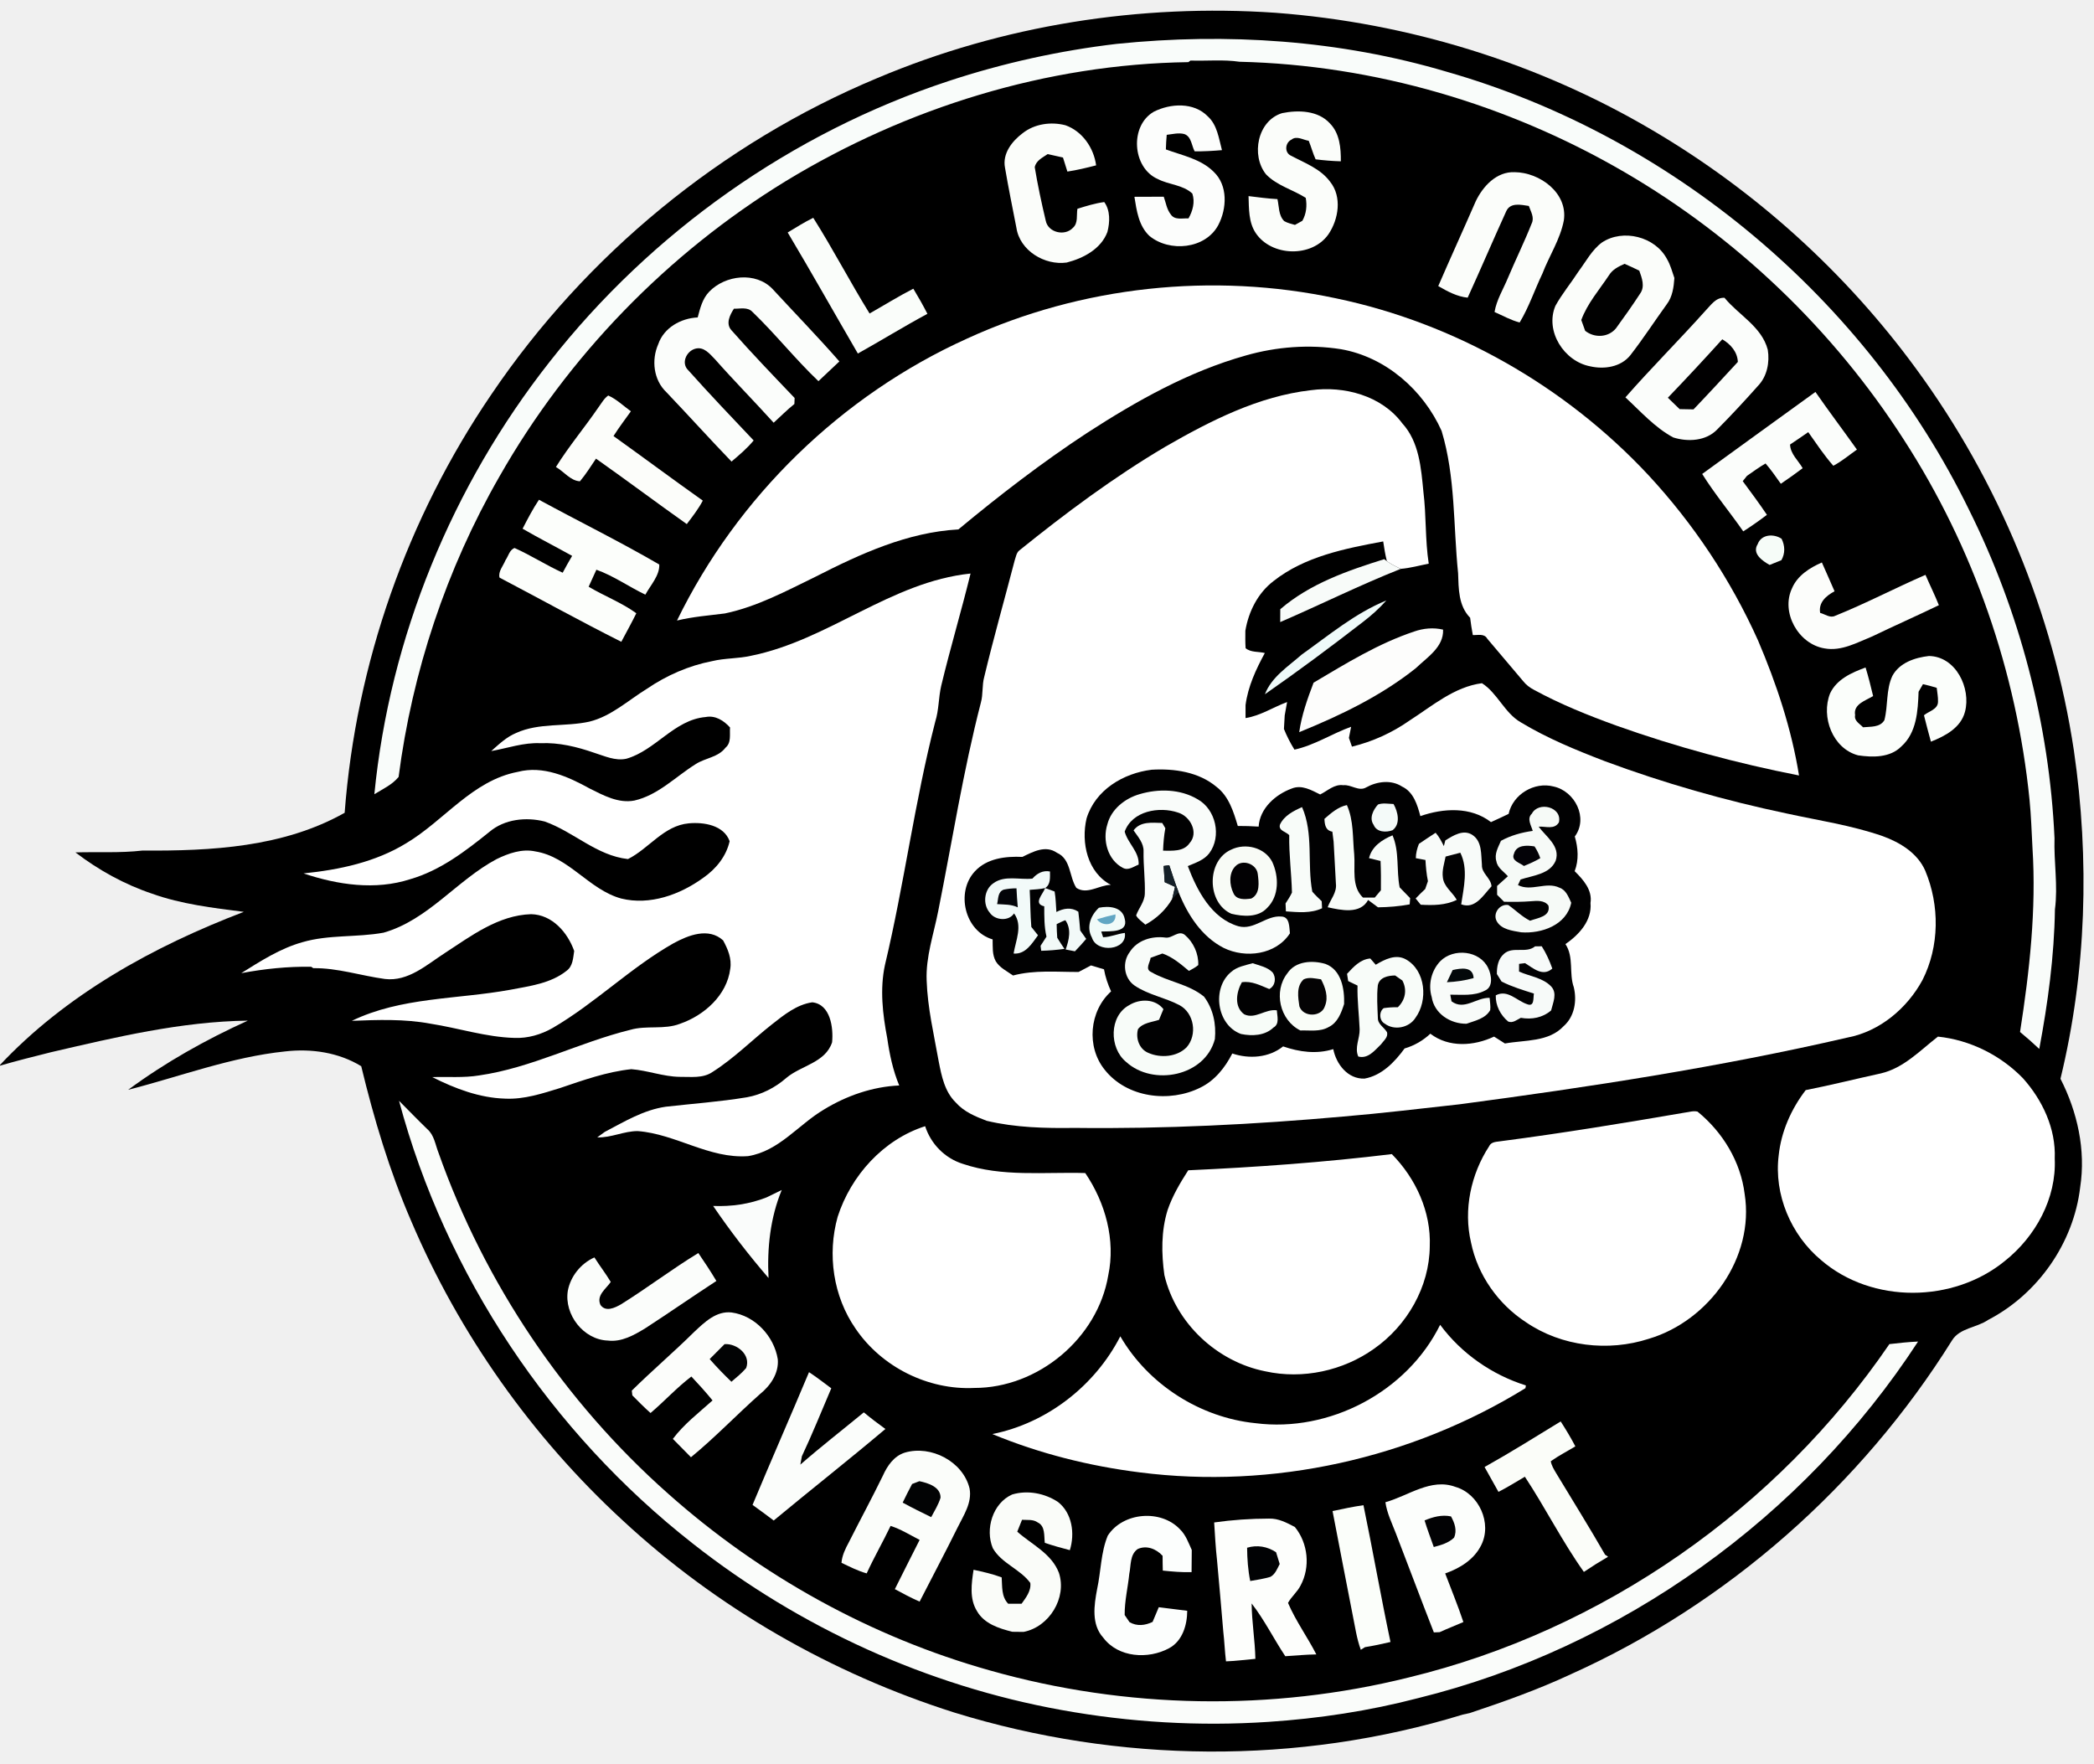
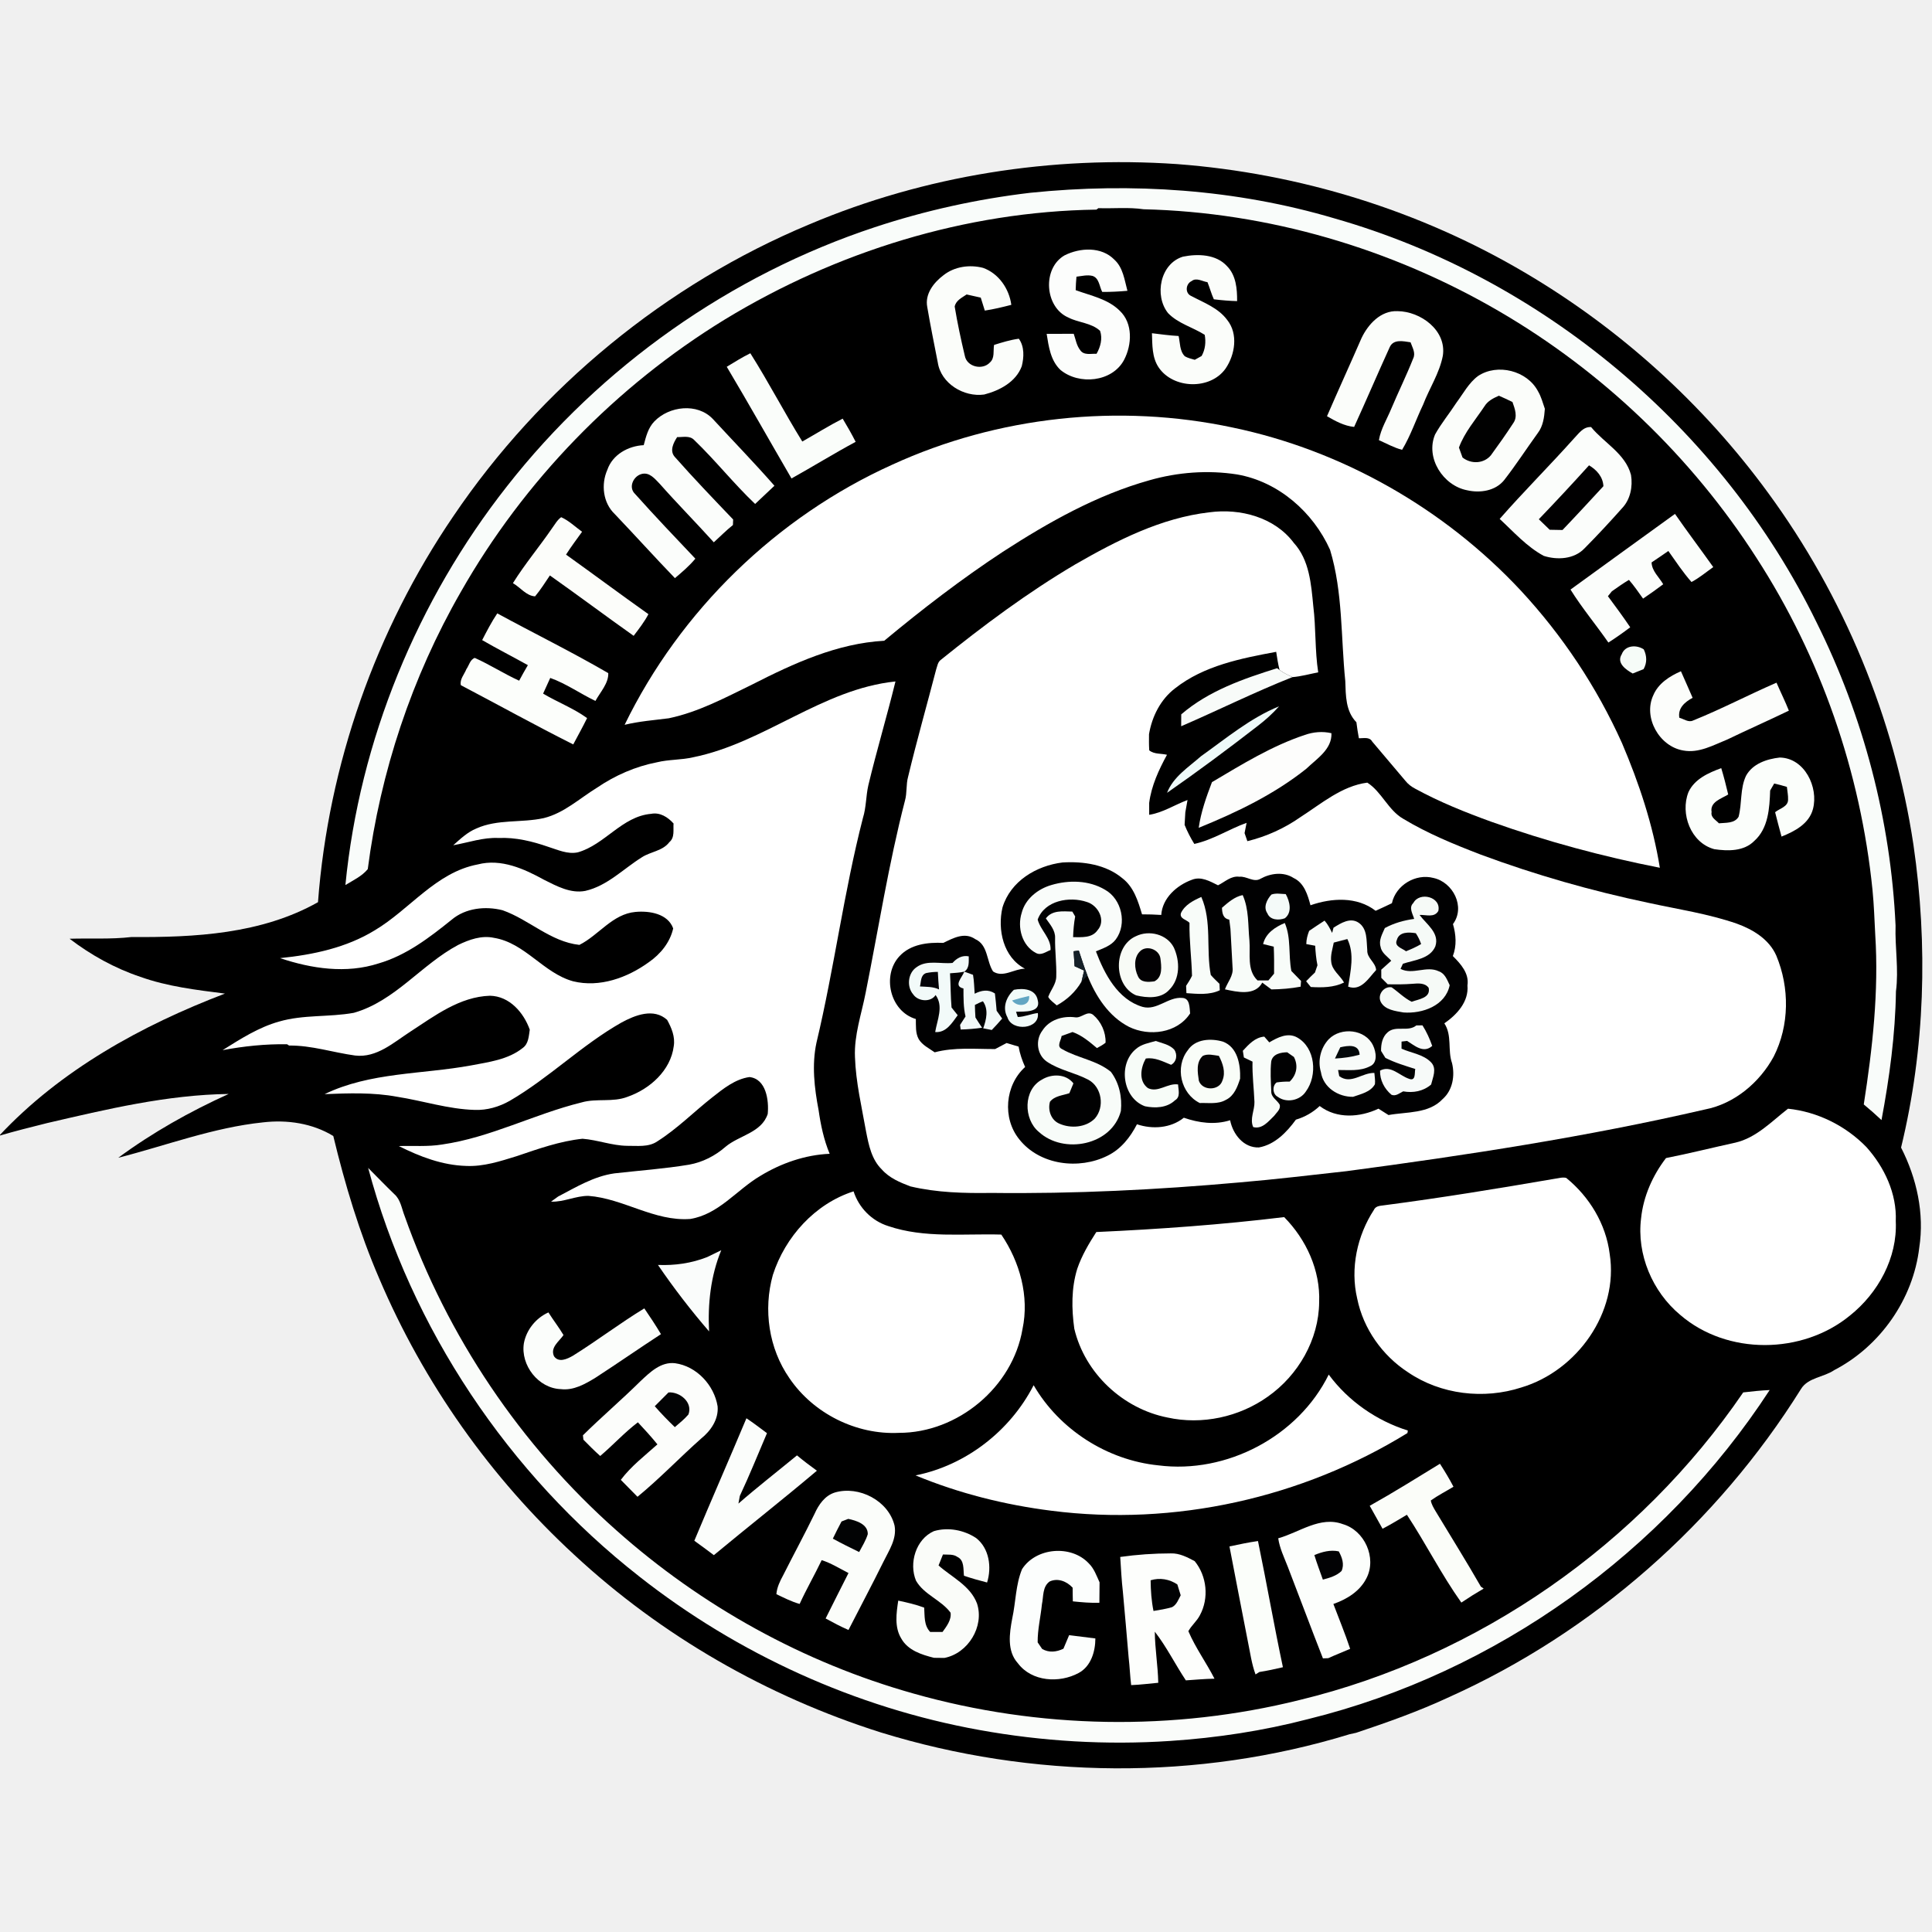
- <svg xmlns="http://www.w3.org/2000/svg" width="647" height="545" viewBox="0.28 -3.304 647 545">
+ <svg xmlns="http://www.w3.org/2000/svg" width="100px" height="100px" viewBox="0.28 -3.304 647 545">
  <path d="M271.33 20.826C310 4.466 352.559-2.224 394.41.646c40.97 3.08 81.25 15.48 116.641 36.41 31.72 18.69 59.579 43.91 81.31 73.64 25.37 34.62 42.301 75.41 48.7 117.87 4.91 33.66 3.91 68.34-4.141 101.438 5.24 10.25 7.86 22.052 6.091 33.512-2.021 17.25-13.08 33.028-28.479 41.02-3.511 2.41-8.711 2.45-11.101 6.28-28.051 44.938-69.511 81.479-117.86 103.21-10.09 4.71-20.6 8.44-31.149 11.96l-2.189.48c-50.819 15.6-106.29 15.05-157.04-.62-37.989-12.03-73.38-32.33-102.6-59.46-27.979-25.79-50.439-57.54-65.33-92.57-6.64-15.37-11.45-31.45-15.37-47.69-7-4.278-15.439-5.5-23.5-4.568-16.649 1.72-32.399 7.738-48.51 11.858 11.48-8.46 24-15.5 36.98-21.37-20.62.271-40.84 5.12-60.84 9.762-5.36 1.33-10.721 2.699-16.021 4.229 20.59-22.029 47.68-36.938 75.61-47.6-9.551-1.22-19.23-2.352-28.351-5.62-8.55-2.86-16.52-7.29-23.68-12.75 6.9-.21 13.83.229 20.71-.57 21.24.15 43.54-1 62.48-11.67 3.479-46.05 19.319-91.1 45.319-129.25 29.2-43.171 71.12-77.671 119.24-97.751z" />
  <path fill="#F9FCFA" d="M345.299 10.256c34.07-3.5 68.9-1.19 101.82 8.56 69.63 19.84 129.75 70.28 161.51 135.32 15.7 31.52 24.841 66.329 26.45 101.51-.229 7.358 1.101 14.7.13 22.04-.22 14.488-2.17 28.88-4.84 43.108a118.064 118.064 0 0 0-5.939-5.238c2.93-18.78 5.061-37.852 3.84-56.87-.261-4.972-.42-9.94-.91-14.892-3.979-39.479-17.31-78.01-38.89-111.33-21.711-33.829-51.561-62.399-86.301-82.609-36-20.96-77.239-33.09-118.92-34.08-5.01-.74-10.09-.2-15.13-.37l-.67.49c-43.75.62-87.051 14.05-124.351 36.74-36.56 22.38-67.37 54.1-88.55 91.38-16.34 28.47-26.899 60.199-31.109 92.739-1.971 2.4-4.891 3.74-7.49 5.33 4.75-48.488 24.04-95.319 54.14-133.58 31.42-40.09 74.79-70.75 123.17-86.729 16.901-5.589 34.37-9.429 52.04-11.519z" />
  <path fill="#FCFDFC" d="M356.78 31.216c5.17-2.61 12.369-3 16.67 1.43 2.939 2.65 3.409 6.82 4.39 10.44-2.81.24-5.63.4-8.439.37-.96-1.78-1-4.61-3.22-5.35-1.79-.46-3.63.05-5.41.25-.141 1.5-.22 3-.26 4.51 5.079 1.87 10.779 2.93 14.76 6.9 4.45 4.2 4.101 11.38 1.439 16.46-3.97 7.46-15.101 8.489-21.3 3.35-3.311-3.13-3.939-7.81-4.62-12.07 3.021 0 6.04 0 9.061-.03.66 1.83.92 3.89 2.17 5.47 1.229 1.85 3.609 1.13 5.479 1.23 1.319-2.32 2.061-5.061 1.189-7.67-2.909-2.74-7.239-2.7-10.67-4.49-7.92-3.46-8.76-16.47-1.239-20.8z" />
  <path fill="#FBFDFA" d="M396.439 31.646c4.95-1 11.13-.85 14.78 3.21 3.01 3.06 3.39 7.62 3.35 11.68-2.609-.07-5.21-.29-7.789-.61-.851-1.86-1.36-3.84-2.131-5.73-1.71-.25-3.75-1.65-5.311-.37-2.021.93-2.279 4.08-.119 5 4.239 2.25 9.061 3.99 12.021 8 3.76 4.66 2.649 11.64-.53 16.3-5.109 7.23-17.55 6.851-22.42-.399-2.26-3.351-2.101-7.59-2.239-11.44 2.97.36 5.939.77 8.93.93.53 2.29.301 5.01 2.08 6.79 1.021.601 2.2.851 3.33 1.181.58-.32 1.72-.95 2.29-1.271 1.229-2.18 1.489-4.66 1.04-7.1-4.011-2.54-8.931-3.78-12.271-7.26-4.7-5.861-2.65-16.591 4.989-18.911zm-80.189 6.21c3.681-2.91 8.75-3.62 13.229-2.46 5.24 1.86 8.75 6.98 9.479 12.39-2.939.75-5.891 1.48-8.88 1.92-.46-1.45-.91-2.9-1.359-4.34-1.58-.36-3.15-.71-4.729-1.06-1.57 1.09-3.58 1.97-4 4.05.92 5.55 2.1 11.06 3.399 16.52.71 3.7 5.92 4.891 8.399 2.21 1.681-1.46 1.05-3.939 1.391-5.88 2.71-.85 5.46-1.7 8.29-2.08 1.909 2.62 1.75 6.22.979 9.23-1.96 5.27-7.431 8.14-12.58 9.46-6.801.95-14.479-3.67-15.54-10.74-1.2-6.18-2.471-12.35-3.521-18.55-.857-4.36 2.162-8.21 5.443-10.67zm139.99 21.05c2.22-4.65 6.449-9.25 12.029-9.01 7.74.05 16.5 6.42 15.2 14.92-1.12 5.85-4.511 10.91-6.62 16.42-2.399 5-4.149 10.34-7.03 15.1-2.729-.71-5.199-2.109-7.76-3.239.641-3.82 2.75-7.12 4.189-10.65 2.359-5.59 5.05-11.04 7.28-16.68.92-1.88-.271-3.69-.87-5.44-2.38-.35-5.681-1.16-6.96 1.58-4.051 8.89-7.881 17.88-11.939 26.76-3.311-.33-6.271-1.95-9.091-3.58 3.791-8.752 7.761-17.431 11.572-26.181z" />
  <path fill="#FAFDFA" d="M243.66 68.526c2.6-1.561 5.17-3.2 7.899-4.53 6.11 9.66 11.38 19.84 17.4 29.561 4.52-2.551 8.91-5.311 13.52-7.66 1.54 2.54 3 5.12 4.351 7.76-7.261 3.91-14.28 8.25-21.49 12.271-7.25-12.463-14.31-25.022-21.68-37.402z" />
  <path fill="#FBFDFA" d="M495.25 71.616c6.49-4.32 16.431-1.81 20.069 5.08 1.091 1.82 1.61 3.9 2.311 5.9-.2 2.81-.58 5.77-2.34 8.09-3.79 5.24-7.311 10.68-11.28 15.779-2.909 3.641-8.05 4.41-12.38 3.421-8.08-1.53-14.05-10.851-10.771-18.681 2.08-3.76 4.859-7.09 7.189-10.7 2.282-3.049 4.091-6.579 7.202-8.889z" />
  <path fill="#010101" d="M497.439 81.715c1.08-1.77 2.96-2.689 4.801-3.5 1.521.671 3.04 1.36 4.54 2.101.81 2.26 1.84 4.939.239 7.13-2.37 3.64-4.88 7.19-7.439 10.69-2.37 2.89-6.681 3.04-9.521.77-.399-1.12-.8-2.22-1.2-3.33 1.891-5.16 5.58-9.34 8.58-13.861z" />
  <path fill="#FBFDFB" d="M219.399 86.835c4.96-5.17 14.41-6.29 19.591-.84 6.869 7.45 13.949 14.73 20.64 22.37-2.18 2.01-4.29 4.1-6.47 6.1-7.15-6.8-13.29-14.579-20.4-21.409-1.49-1.591-3.8-.92-5.71-.98-1.23 1.89-2.59 4.561-.83 6.59 6.33 7.17 12.97 14.08 19.58 21-.03.61-.05 1.23-.07 1.851-2.25 1.8-4.279 3.85-6.41 5.79-5.96-6.601-12.22-12.931-18.109-19.591-1.65-1.68-3.45-4.029-6.13-3.27-2.75.77-4.44 4.5-2.12 6.67 6.57 7.36 13.39 14.5 20.18 21.67-2.01 2.44-4.43 4.48-6.84 6.521-6.81-7.07-13.39-14.37-20.16-21.471-3.939-3.76-4.63-9.92-2.479-14.79 1.739-5.1 6.989-8.029 12.189-8.27.748-2.811 1.458-5.78 3.548-7.941z" />
  <path fill="#FFF" d="M299.049 101.326c35.381-16.24 76-20.57 114.051-12.45 36.75 7.681 70.84 27.141 96.439 54.551 13.99 15.069 25.511 32.399 33.939 51.159 5.7 13.38 10.34 27.312 12.66 41.71-19.13-3.75-38.021-8.84-56.391-15.39-8.72-3.15-17.359-6.63-25.51-11.07-1.29-.67-2.44-1.55-3.33-2.68-3.69-4.38-7.38-8.74-11.08-13.1-.931-1.71-2.931-1.062-4.479-1.142a87.814 87.814 0 0 1-.83-5.35c-3.63-3.7-3.551-8.96-3.721-13.79-1.5-14.65-.779-29.71-5.1-43.96-5.67-12.62-17.29-22.83-31.12-25.23-9.771-1.529-19.88-.77-29.38 1.95-17.66 4.95-33.801 14.061-49.11 23.97-13.829 9.091-26.97 19.2-39.689 29.771-15.729.87-30.27 7.54-44.09 14.59-9.06 4.41-18.1 9.29-28.05 11.37-4.95.63-9.93 1.01-14.8 2.189 18.611-38.228 50.842-69.589 89.591-87.098z" />
  <path fill="#FBFDFB" d="M527.229 92.696c1.689-1.7 3.16-4.15 5.891-3.98 4.41 5.37 11.489 8.9 13.359 16.03.641 3.891-.21 8.24-3 11.15-4.08 4.59-8.261 9.1-12.59 13.46-3.46 3.64-9.12 3.939-13.641 2.49-5.689-3.07-10.05-8.021-14.75-12.37 8.011-9.141 16.631-17.721 24.731-26.78z" />
  <path fill="#010001" d="M532.429 101.526c2.561 1.54 4.659 3.84 4.811 6.99-4.54 4.91-9.07 9.84-13.7 14.67-1.431-.03-2.87-.05-4.29-.08-1.21-1.18-2.431-2.36-3.641-3.521a815.375 815.375 0 0 0 16.82-18.059z" />
  <path fill="#FFF" d="M360.399 134.686c13.931-8.01 28.75-15.58 44.931-17.431 10.26-1.38 21.819 1.65 28.229 10.25 5.229 5.721 5.811 13.811 6.521 21.15.92 7.37.51 14.84 1.649 22.2-2.87.55-5.71 1.37-8.63 1.6-1.5-.71-2.99-1.399-4.311-2.39-.51-2-.82-4.04-1.13-6.08-11.79 2.19-24.221 4.63-33.87 12.229-4.851 3.7-7.721 9.421-8.721 15.36-.01 1.79-.05 3.59.08 5.4 1.631 1.358 3.971 1 5.939 1.488-2.75 5.052-5.21 10.342-5.96 16.102v4c4.61-.72 8.53-3.36 12.841-4.95-.189 1.03-.561 3.09-.74 4.12-.09 1.4-.17 2.8-.239 4.2a41.88 41.88 0 0 0 3.25 6.38c6.21-1.352 11.579-4.94 17.51-7.062l-.681 3.44c.24.68.711 2.03.939 2.7a52.775 52.775 0 0 0 17.811-8.08c7.011-4.5 13.82-10.41 22.351-11.521 4.761 3 6.979 9.2 12.011 12.092 8.18 4.938 17.061 8.578 25.96 12 18.279 6.79 37.09 12.148 56.17 16.158 9.92 2.17 20.029 3.65 29.649 6.99 5.38 1.95 10.801 5.24 13.181 10.69 4.479 10.71 4.42 23.38-.859 33.79-4.729 8.72-13.171 15.84-23.051 17.738-39.561 9.15-79.761 15.302-119.979 20.65-11.95 1.32-23.87 2.76-35.851 3.771-27.619 2.471-55.351 3.859-83.101 3.521-9.09.13-18.26-.08-27.14-2.189-3.479-1.319-7.051-2.801-9.561-5.659-3.439-3.341-4.399-8.2-5.28-12.71-1.47-8.28-3.439-16.521-3.72-24.961-.31-7.341 2.181-14.351 3.57-21.471 4.31-21.479 7.689-43.17 13.18-64.41.729-2.6.319-5.35 1.04-7.948 2.891-12.08 6.3-24.021 9.42-36.041.37-1.03.51-2.271 1.38-3 14.393-11.616 29.272-22.706 45.212-32.116z" />
  <path fill="#FBFDFB" d="M526.219 143.136c11.67-8.44 23.3-16.931 34.989-25.341 4.17 6.011 8.58 11.851 12.82 17.811-2.41 1.7-4.681 3.62-7.29 5-2.86-3.24-5.25-6.87-7.75-10.391-1.86 1.301-3.74 2.57-5.62 3.83.109 2.92 2.521 4.91 3.899 7.311-2.21 1.649-4.45 3.28-6.75 4.81-1.529-2.13-3-4.3-4.72-6.27-1.99 1.16-3.851 2.51-5.73 3.819l-1.319 1.641c2.54 3.43 5.08 6.859 7.471 10.41-2.37 1.8-4.801 3.51-7.311 5.109-4.149-5.969-8.839-11.569-12.689-17.739z" />
  <path fill="#FCFDFA" d="M185.189 122.556c.94-1.271 1.71-2.73 3.021-3.66 2.609 1.16 4.689 3.22 7 4.88-1.82 2.53-3.69 5.01-5.37 7.65 9.229 6.609 18.34 13.38 27.59 19.949-1.37 2.601-3.18 4.92-4.95 7.25-9.41-6.66-18.63-13.58-28.05-20.22-1.6 2.37-3.12 4.81-4.96 7-2.93-.15-4.97-3.03-7.42-4.42 3.99-6.409 8.879-12.199 13.139-18.429z" />
  <path fill="#FCFEFB" d="M161.75 160.056c1.57-3.051 3.15-6.101 5.06-8.95 12.351 6.72 25.021 12.939 37.17 20.01.15 3.38-2.71 6.4-4.3 9.311-5.11-2.44-9.79-5.801-15.13-7.7-.79 1.739-1.6 3.489-2.39 5.25 4.819 2.88 10.159 4.88 14.729 8.2-1.47 2.979-3.08 5.891-4.64 8.819-12.67-6.37-25.09-13.25-37.63-19.84-.47-1.9 1.17-3.65 1.84-5.36.89-1.25 1.25-3.229 2.82-3.779 5.08 2.27 9.779 5.33 14.859 7.63.94-1.75 1.9-3.49 2.92-5.2-5.079-2.841-10.278-5.471-15.308-8.391z" />
  <path fill="#F6FCF8" d="M543.37 164.816c1.13-3.08 4.949-3.271 7.38-1.66 1.061 2.18 1.149 4.49-.061 6.63-1.22.48-2.43.96-3.641 1.46-2.229-1.25-5.518-3.5-3.678-6.43z" />
  <path fill="#F8FBF9" d="M395.859 184.926c9.181-7.9 20.74-11.9 32.109-15.461l.82.601c1.319.99 2.811 1.68 4.311 2.39-12.631 4.99-24.801 11.07-37.261 16.45-.019-1.34-.008-2.651.021-3.98z" />
  <path fill="#FCFDFB" d="M553.969 178.476c1.67-3.94 5.46-6.34 9.229-7.99 1.29 2.97 2.649 5.91 3.92 8.9-2.59 1.39-5.011 3.439-4.45 6.68 1.5.38 3.07 1.7 4.66.89 9.47-3.81 18.521-8.58 27.88-12.64 1.351 3.14 2.88 6.189 4.141 9.37-6.811 3.29-13.74 6.34-20.551 9.63-4.699 1.89-9.58 4.7-14.819 3.71-8.04-1.34-13.529-11.09-10.01-18.55z" />
  <path fill="#FFF" d="M232.359 199.306c23.921-4.82 43.23-22.87 67.801-25.4-2.841 11.61-6.28 23.07-9.07 34.7-.84 3.64-.7 7.45-1.83 11.03-6.39 24.81-9.6 50.3-15.55 75.21-1.61 7.479-.71 15.21.71 22.648.71 4.971 1.76 9.93 3.7 14.59-8.19.352-16.23 3.142-23.2 7.392-7.95 4.68-13.92 12.898-23.51 14.438-12.011.87-22.33-6.85-34.08-7.739-4.261-.021-8.23 2.109-12.521 1.939.78-.58 1.561-1.14 2.351-1.7 6.01-3.148 11.989-6.79 18.84-7.77 8.359-.95 16.77-1.54 25.069-2.92 4.54-.82 8.721-2.96 12.181-5.99 4.56-3.84 12.05-4.67 14.13-10.99.439-4.5-.5-11.76-6.13-12.358-4.8.688-8.75 3.898-12.45 6.81-6.16 4.85-11.72 10.5-18.37 14.71-2.99 2.062-6.77 1.46-10.189 1.51-5.061-.08-9.87-1.989-14.891-2.37-7.59.802-14.84 3.392-22.03 5.83-5.51 1.7-11.14 3.562-16.979 3.271-7.93-.23-15.49-3.12-22.5-6.65 4.82-.16 9.69.271 14.48-.52 16.21-2.33 30.88-10.19 46.67-14.08 5.04-1.48 10.47.04 15.43-1.891 7.45-2.58 14.47-8.811 15.49-16.971.51-3.16-.74-6.1-2.21-8.79-4.48-4.069-10.71-1.608-15.311.892-13.28 7.52-24.189 18.52-37.37 26.188-3.569 2.03-7.649 3.23-11.779 3.062-8.83-.24-17.29-3.052-25.971-4.4-8.01-1.49-16.18-1.2-24.279-.88 15.25-7.38 32.64-6.61 48.97-9.601 5.98-1.149 12.5-1.939 17.39-5.869 1.94-1.4 2.01-3.98 2.34-6.12-2.05-5.75-6.8-11.23-13.319-11.36-10.11.312-18.51 6.71-26.64 12-5.62 3.63-11.301 8.87-18.511 8.021-7.39-1-14.609-3.439-22.14-3.341l-.65-.43c-7.25-.13-14.489.641-21.609 1.97 6-3.75 12.06-7.658 18.939-9.58 8.13-2.369 16.74-1.42 25-2.92 13.771-3.898 22.65-16.188 34.96-22.738 3.681-1.79 7.86-3.28 11.99-2.37 10.39 1.68 16.56 11.818 26.51 14.55 8.88 2.18 18.17-1.19 25.35-6.4 3.9-2.71 7.091-6.6 8.15-11.31-1.79-4.98-8.01-5.95-12.62-5.521-7.729.69-12.27 7.771-18.79 11.04-9.72-1.068-16.819-8.47-25.739-11.608-5.74-1.45-12.4-.75-17.051 3.188-7.409 5.96-15.18 11.94-24.47 14.63-10.79 3.5-22.439 1.762-32.979-1.778 11.02-1.12 22.2-3.472 31.75-9.341 11.71-6.979 20.42-19.381 34.46-22.039 7.81-2.03 15.529 1.47 22.239 5.17 4.24 2.119 8.851 4.63 13.75 3.698 7.391-1.68 12.75-7.39 18.98-11.27 2.95-1.91 6.939-2.08 9.18-5.05 1.88-1.562 1.25-4.13 1.41-6.261-1.92-2.131-4.53-3.811-7.521-3.229-9.72.84-15.47 10.311-24.52 12.89-3.44.74-6.71-.84-9.92-1.84-5.33-1.85-10.91-3.22-16.6-2.96-5.21-.26-10.16 1.54-15.221 2.431 2.381-2.109 4.73-4.369 7.721-5.601 7.1-3.22 15.14-1.84 22.59-3.49 6.79-1.67 11.989-6.59 17.8-10.159 6.07-4.131 12.92-7.149 20.149-8.54 3.95-.964 8.07-.743 12.04-1.663z" />
  <path fill="#EEFAF9" d="M402.479 198.946c8.41-5.98 16.5-12.79 26.149-16.72-2.18 2.47-4.64 4.661-7.239 6.649-9.92 7.682-19.979 15.17-30.28 22.33 2.06-5.37 7.221-8.599 11.37-12.259z" />
  <path fill="#FDFDFC" d="M437.24 191.816c2.859-1 5.949-1.28 8.92-.58.229 5.41-4.96 8.57-8.41 11.9-10.779 8.6-23.33 14.618-36.04 19.778.75-5.29 2.551-10.33 4.439-15.29 10-5.918 20-12.119 31.091-15.808z" />
  <path fill="#FBFEFB" d="M584.99 205.516c2.189-4.062 6.979-5.65 11.29-6.13 8.34.118 13.06 9.96 11.14 17.229-1.3 4.97-6.13 7.49-10.529 9.24-.761-2.71-1.45-5.44-2.149-8.16 1.51-1.271 4.35-1.82 4.34-4.21.05-1.44-.25-2.85-.399-4.271-1.41-.43-2.83-.818-4.25-1.13l-1.351 2.341c-.21 5.899-.59 12.671-5.319 16.891-3.461 3.52-8.851 3.43-13.381 2.76-7.88-2.1-11.51-11.91-8.659-19.109 2.029-4.391 6.689-6.461 10.979-8.029.891 2.91 1.63 5.858 2.33 8.818-2.25 1.4-6.189 2.472-5.561 5.892-.37 1.8 1.42 2.64 2.449 3.76 2.271-.24 5.221.11 6.591-2.189 1.178-4.493.458-9.424 2.479-13.703z" />
  <path fill="#010102" d="M336 249.585c2.681-8.818 11.351-13.979 20.101-15.06 6.979-.42 14.561.67 20.08 5.31 3.79 2.91 5.239 7.67 6.55 12.062 2.141 0 4.29.05 6.439.2.36-5.65 5.2-9.92 10.221-11.762 3.109-1.27 6.069.5 8.789 1.83 2.312-1.12 4.36-3.25 7.15-2.858 2.391-.271 4.79 2.028 7.061.68 3.369-1.87 7.729-2.45 11.101-.26 3.529 1.648 4.729 5.66 5.649 9.13 7.08-2.47 15.569-2.99 21.819 1.85 1.83-.81 3.641-1.67 5.45-2.54 1.311-6.05 7.96-10.02 13.899-8.46 6.569 1.41 10.819 9.7 6.55 15.45 1.021 3.5 1.301 7.24-.04 10.71 2.641 2.62 5.511 5.79 4.891 9.83.49 5.47-3.561 9.82-7.739 12.7 2.68 4.08 1.029 8.97 2.579 13.34 1.011 4.2.23 9.05-3.149 12.021-4.641 4.961-12 4.229-18.13 5.351-1.12-.72-2.239-1.44-3.359-2.13-6.24 2.938-13.95 3.479-19.69-.892a19.577 19.577 0 0 1-7.96 4.562c-3.05 4.188-7.069 8.38-12.39 9.31-5.141.182-8.721-4.449-9.641-9.108-5.16 1.62-10.479.89-15.5-.841-4.391 3.521-10.489 3.939-15.699 2.189-2.23 4.35-5.37 8.34-9.852 10.53-9.56 4.779-22.699 3.18-29.56-5.49-5.729-7.07-4.79-18.13 1.96-24.22-1-2.19-1.771-4.471-2.189-6.83-1.351-.4-2.689-.811-4.021-1.2-1.28.67-2.561 1.34-3.83 2.021-6.771.021-13.62-.67-20.25 1.091-1.87-1.341-4.101-2.36-5.33-4.38-1.16-2.07-.92-4.5-.979-6.771-8.66-2.54-11.471-14.64-5.46-21.06 3.721-4.011 9.489-4.671 14.659-4.432 3.271-1.59 7.141-3.72 10.641-1.29 4.391 1.921 3.771 7.37 6.021 10.852 3.341 2.229 7.08-.91 10.681-.92-7.254-3.794-9.273-13.064-7.523-20.515z" />
  <path fill="#F9FCFA" d="M352.379 242.076c5.86-1.74 12.591-1.61 17.939 1.57 5.65 3.14 7.479 11.47 3.61 16.67-1.61 2.14-4.29 2.97-6.641 3.979 2.87 7.57 7.3 16.15 15.641 18.592 4.819 1.31 8.601-3.45 13.279-3 2.609.068 2.41 3.329 2.63 5.188-4.329 6.66-13.729 7.82-20.489 4.49-6.78-3.47-11.149-10.28-13.891-17.17-1.09-2.75-1.97-5.562-2.899-8.36-.431.062-1.311.17-1.74.23.101 1.66.211 3.33.33 5 1.061.479 2.12.96 3.189 1.448-.271 1.23-.56 2.472-.869 3.7-1.939 3.392-4.881 6.12-8.301 7.98-.979-.931-2.21-1.642-2.851-2.852.811-2.278 2.61-4.198 2.689-6.72.141-4.34-.47-8.67-.39-13.01.109-2.58-1.729-4.58-3.09-6.55 2.119-2.86 5.729-2.36 8.859-2.29.311.54.63 1.08.96 1.63-.431 2.29-.62 4.608-.7 6.938 2.851-.01 6.33.36 8.189-2.33 2.92-3.26.21-8.318-3.56-9.448-5.801-1.972-14.171-.53-16.49 5.89.97 3.63 4.55 6.24 4.311 10.19-1.54.579-3.17 1.93-4.859 1.01-4.73-2.44-6.341-8.602-4.811-13.43 1.196-4.706 5.446-8.046 9.955-9.345z" />
  <path fill="#F4FAF9" d="M426.059 245.266c1.54-.562 3.2-.19 4.8-.15 1.351 2.42 2.24 6.13-.29 8.09-2 .771-4.949.65-5.859-1.64-1.46-2.08-.141-4.66 1.349-6.3z" />
  <path fill="#F8FCF9" d="M395.769 251.456c1.29-2.75 4.17-4.21 6.819-5.38 3.601 8.21 1.53 17.5 3.16 26.11.891 1.05 1.92 1.99 2.91 2.97.029.54.08 1.63.109 2.17-3.489 1.65-7.439 1.22-11.17.96-.03-.609-.08-1.84-.109-2.45.71-1.09 1.43-2.18 1.979-3.358-.141-5.92-.95-11.812-.841-17.74-.957-1.072-3.447-1.363-2.857-3.282zm13.731-1.76c2.069-1.78 4.181-3.68 6.939-4.25 2.141 4.77 1.75 10.13 2.261 15.23.38 4.5-.94 9.868 2.71 13.35h3.641c.479-.57 1.43-1.7 1.899-2.26.029-3.021.029-6.04-.11-9.052-.89-.22-2.67-.648-3.56-.868.84-3.61 4.06-5.73 7.26-7.052 2.181 5.08 1.149 10.75 2.2 16.07 1.069 1.11 2.149 2.22 3.239 3.33-.04.49-.109 1.45-.14 1.93-3.23.602-6.511.87-9.79.91-1.021-.77-2.04-1.51-3.051-2.27-2.449 4.52-8.409 3.14-12.5 2.25.87-2.41 2.88-4.54 2.551-7.262-.2-4.329-.5-8.658-.71-12.988-.15-1.04-.28-2.07-.391-3.102-2.118-.367-2.379-2.186-2.448-3.966z" />
  <path fill="#F6FAF7" d="M473.58 248.106c2.061-3.92 9.45-2.08 8.37 2.67-1.36 2.34-4.12 1.2-6.271 1.33 2.319 3.14 6.779 6.02 5.271 10.53-1.79 4.198-7.03 4.54-10.851 5.8-.2.43-.601 1.29-.801 1.729 4.131 2.12 8.7-1.2 12.851.82 2.021.7 2.771 2.87 3.609 4.64-1.42 6.92-9.189 9.61-15.47 9.13-2.67-.47-6.2-.85-7.59-3.5-1.25-2.42 1.04-5.39 3.63-4.92 2.26 1.58 4.21 3.602 6.71 4.841 2.29-.869 6.43-1.25 5.68-4.671-1.239-1.72-3.55-1.5-5.39-1.35-2.771.22-5.55.22-8.33.16-.72-.72-1.431-1.44-2.141-2.15-.01-.92-.01-1.83-.01-2.729a158.31 158.31 0 0 1 3.34-3c-1.271-1.45-3.21-2.57-3.55-4.602-.729-2.26.561-4.358 1.409-6.35 3.051-1.66 6.391-2.59 9.82-3.06-.487-1.709-1.897-3.799-.286-5.318z" />
  <path fill="#F8FBF9" d="M446.849 256.375c2.42-1.52 5.619-3.56 8.409-1.68 3.021 2.05 2.601 6.04 2.9 9.21-.13 2.7 2.779 4.021 2.97 6.64-2.51 2.67-5.01 7.182-9.37 5.57.79-5.24 2.21-10.95-.27-15.95-1.53.392-3.03.8-4.551 1.19-.399 2.108-1.149 4.22-.851 6.398.261 2.91 2.971 4.57 4.301 6.98-3.479 1.7-7.359 1.71-11.131 1.5l-1.569-1.93c.96-1 1.931-1.98 2.95-2.921.271-.819.561-1.619.84-2.431-.439-2.16-.641-4.35-.761-6.54l-2.979-.56c.02-1.54.399-3.011.96-4.42 1.71-1.15 3.409-2.32 5.159-3.432 1.08 1.222 1.819 2.65 2.54 4.12.113-.433.344-1.303.453-1.744z" />
  <path fill="#030207" d="M468.059 260.496c.76-2.84 4.061-2.648 6.359-2.28a15.867 15.867 0 0 1 1.78 3.632c-1.61.97-3.33 1.71-5.061 2.42-1.208-.992-4.048-1.592-3.078-3.772z" />
  <path fill="#F8FBF6" d="M380.689 259.215c4.391-2.158 10.391-.688 12.689 3.79 2.07 4.512 2.181 10.53-1.569 14.2-2.75 3.04-7.45 2.7-11.069 1.82-7.62-3.339-7.721-16.449-.051-19.81z" />
  <path fill="#152028" d="M359.819 264.266c.431-.062 1.311-.17 1.74-.23.931 2.8 1.811 5.61 2.899 8.36-.67.67-1.34 1.34-1.989 2.02.311-1.229.6-2.47.869-3.7-1.069-.488-2.13-.97-3.189-1.448-.119-1.672-.23-3.342-.33-5.002z" />
  <path fill="#020103" d="M381.919 264.416c2.141-2.398 6.601-.85 6.979 2.29.32 2.59.82 6.16-2 7.62-1.97.271-4.619.51-5.54-1.72-1.209-2.47-1.448-6.101.561-8.19z" />
  <path fill="#F2FAF9" d="M319.269 268.166c1.439-1.608 3.221-2.64 5.431-2.2-.011 1.82.271 3.98-1.5 5.12-1.57.38-3.181.41-4.771.552.229 3.818.18 7.648.51 11.46.681.85 1.37 1.71 2.061 2.579-1.891 2.561-3.83 5.931-7.54 5.641.66-4.062 2.891-8.63.141-12.4-1.62 2.53-5.88 2.16-7.479-.188-2.29-2.61-1.811-7.21 1.13-9.16 3.477-2.525 8.047-.974 12.017-1.404z" />
  <path fill="#030408" d="M308.359 276.045c.421-1.618.15-3.79 2.061-4.479 1.29-.271 2.601-.4 3.931-.4.09 1.95.22 3.91.399 5.88-2.01-.98-4.241-.85-6.391-1.001z" />
  <path fill="#F2F9F8" d="M323.2 271.085c.729.271 2.189.802 2.93 1.062.37 2.08.391 4.21.551 6.33 2.25-1.142 4.561-1.551 6.779-.09.229 1.93.431 3.858.58 5.8.609.858 1.229 1.729 1.851 2.608a77.694 77.694 0 0 1-3.479 3.83l-2.87-.56c1.05-2.91 1.859-6.3-.09-9.05-.931.33-1.811.778-2.689 1.22.021 1.39.079 2.8.18 4.2.71 1.16 1.45 2.31 2.229 3.438-2.38.33-4.779.54-7.18.591-.051-.381-.15-1.149-.2-1.541.62-.948 1.24-1.88 1.83-2.828-.729-3.07-.681-6.24-.689-9.37-3.563-.829-.403-3.709.267-5.64z" />
  <path fill="#F1FBF9" d="M339.819 277.166c3.061-.608 7.261-.34 7.979 3.45 1.2 4.32-4.56 3.78-7.26 3.9.141.438.431 1.318.58 1.76 2.311-.05 4.439-1.07 6.72-1.33.771 5.46-8.699 6.29-10.18 1.44-1.809-3.261-.368-6.87 2.161-9.22z" />
  <path fill="#61A6C3" d="M339.219 280.736c1.88-.57 3.779-1.09 5.71-1.521.351 3.531-4.03 3.891-5.71 1.521z" />
  <path fill="#F8FCF9" d="M360.389 286.386c2.09.31 3.979-2.37 5.949-.852 2.681 2.25 4.311 5.84 4.181 9.352-.88.729-1.891 1.25-2.88 1.8-2.521-2.102-5.051-4.3-8.189-5.38a336.2 336.2 0 0 0-3.66 1.33c-.16 1.5-1.83 3.51.2 4.408 5.199 3.012 11.55 3.682 16.311 7.592 2.819 3.77 3.8 8.47 3.35 13.108-3 11.53-19.149 14.66-27.47 7.021-5.2-4.29-5.25-14.16 1.01-17.512 3.28-2.028 8.07-2 10.561 1.25-.46 1.092-.909 2.19-1.359 3.29-2.229.762-4.96.88-6.5 2.88-.771 2.82.37 6.182 3.21 7.342 3.76 1.658 8.859 1.278 11.83-1.75 3.359-3.83 2.351-10.54-2.2-12.99-4.47-2.37-9.68-3.19-13.899-6.07-3.311-2.29-3.88-7.21-1.489-10.358 2.315-3.681 6.905-5.021 11.044-4.461z" />
  <path fill="#F7FAF9" d="M464.979 291.406c2.729-2.438 6.83 0 9.62-2.32.51 0 1.54-.01 2.05-.01 1.359 2.142 2.41 4.47 3.261 6.88-2.9 2.61-5.851-.06-8.41-1.67-.46.062-1.399.16-1.859.22-.011.78-.021 1.57-.011 2.37 3.29 1.5 7.311 1.88 9.92 4.602 1.99 2.12.57 5-.01 7.42-2.63 2.26-5.99 2.88-9.359 2.279-1.21.591-2.49 1.75-3.921 1.141-2.38-2-3.92-4.95-3.819-8.09 3.63-1.91 6.431 1.63 9.66 2.729 2.38.96 1.851-1.989 2.13-3.27-3.391-1.09-6.83-2.102-10.01-3.73l-1.439-2.318c-.042-2.264.407-4.683 2.197-6.233z" />
  <path fill="#F8FCF9" d="M425.349 294.776c2.771-1.64 6.181-3.42 9.351-1.64 6.109 3.438 6.85 12.71 2.909 18.068-1.949 3.07-6.561 3.98-9.47 1.771-1.71-.88-1.851-3.682-.32-4.79 1.431-.21 2.891-.3 4.36-.28 2.33-2.24 2.93-5.36 1.409-8.25l-2.239-1.56c-2.141.02-4.859.55-5.351 3.04-.37 3.34-.12 6.72.011 10.079-.051 1.931 1.92 2.881 2.81 4.391.461 1.568-1.05 2.64-1.84 3.77-1.931 1.852-3.989 4.57-7.021 3.762-1.22-2.75.5-5.61.42-8.42-.18-4.512-.771-8.99-.649-13.5-.971-.472-1.939-.932-2.891-1.392-.09-.56-.271-1.68-.35-2.24 1.96-2.118 4.1-4.5 7.18-4.738.421.479 1.261 1.448 1.681 1.929z" />
  <path fill="#F8FBF9" d="M445.29 293.686c4.101-4.142 12.25-3.352 14.819 2.14 1.011 2.13 1.641 5.82-1.04 6.95-3.319 1.729-7.109 1.22-10.689 1.25.091.51.29 1.55.391 2.06 3.95 2.92 7.641-1.22 11.771-1.08.08 1.25.34 2.521.181 3.79-1.479 2.642-4.7 3.271-7.32 4.21-4.97.07-9.979-3.118-10.76-8.25-1.153-3.832-.113-8.171 2.647-11.07z" />
  <path fill="#F9FDF8" d="M398.05 297.416c2.52-3.83 7.76-4.06 11.75-2.898 4.96 1.83 5.93 7.76 5.779 12.398-.87 2.71-1.99 5.771-4.75 7.102-2.67 1.56-5.83.96-8.761 1.068-6.389-3.15-8.399-12.09-4.018-17.67z" />
  <path fill="#F7FCF8" d="M380.669 297.005c1.851-1.64 4.36-2.038 6.649-2.698 2.11.738 4.53 1.16 6.15 2.83 1.21 1.63.89 4.158-1.011 5.148-2.729-1.1-5.43-2.568-8.47-2.1-1.71 3.03-2.471 7.54.71 9.898 3.399 1.67 6.6-1.76 10.109-1.22.069 1.78.91 4.21-1.051 5.32-2.659 2.54-6.63 2.688-10.029 1.989-7.526-2.726-9.097-14.186-3.057-19.167z" />
  <path fill="#03080A" d="M449.12 296.416c2.55-.58 6.29-1.198 6.479 2.48-2.689.77-5.471 1.148-8.261 1.29.572-1.27 1.171-2.52 1.782-3.77z" />
  <path fill="#040304" d="M403.109 299.276c1.7-.78 3.58-.22 5.351.01 1.311 2.521 2.351 5.44 1.2 8.25-1.04 3.47-6.721 3.55-7.9.09-.411-2.78-1.01-6.251 1.349-8.35z" />
  <path fill="#FFF" d="M581.399 328.356c7.07-1.62 12.2-7.15 17.66-11.37 9.899 1.03 19.311 5.71 26.239 12.83 6.061 6.76 10.24 15.62 9.851 24.85.569 12.261-5.909 24.052-15.34 31.58-15.939 13.09-41.141 13.36-56.87-.229-9.311-7.771-14.601-20.271-13.08-32.36.771-7.35 3.87-14.3 8.341-20.14 7.769-1.531 15.46-3.472 23.199-5.161z" />
  <path fill="#FAFCFA" d="M123.57 336.816c2.91 2.91 5.76 5.88 8.72 8.74 2.15 1.84 2.49 4.81 3.479 7.318 14.261 40.32 38.88 76.9 70.891 105.28 28.52 25.4 62.79 44.38 99.59 54.7 41.931 11.87 86.95 12.67 129.25 2.148 59.96-14.51 113.811-52.108 148.561-103.01 2.939-.34 5.891-.66 8.859-.79-35.351 54.271-91.569 94.67-154.51 110.182-15.13 3.948-30.65 6.3-46.229 7.329-21.341 1.421-42.841.149-63.881-3.659-41.439-7.472-80.899-25.41-113.97-51.44-43.821-34.348-76.361-82.958-90.76-136.798z" />
  <path fill="#FFF" d="M520.889 340.456c1.271-.148 2.59-.62 3.891-.3 7.771 6.32 13.319 15.44 14.56 25.46 3.091 19.58-10.96 39.17-29.569 44.72-12.561 4.08-26.989 2.4-37.96-5.08-8.601-5.59-14.971-14.579-17.021-24.67-2.391-10.118-.03-21.118 5.62-29.76.689-1.49 2.489-1.3 3.84-1.56 18.95-2.471 37.809-5.57 56.639-8.81zm-261.79 32.2c4.101-12.75 14.13-23.87 27.03-27.99 1.77 5.49 6.1 9.9 11.63 11.63 12.159 4.131 25.229 2.472 37.84 2.842 6.199 9.148 9.431 20.67 7.101 31.64-3.28 19.46-21.7 34.78-41.37 34.76-14.311.7-28.66-6.47-36.7-18.33-6.911-9.953-8.79-22.922-5.531-34.552zm108.32-14.37c21.011-.95 42.021-2.46 62.91-5 7.399 7.51 12.149 17.83 11.72 28.49-.109 12.54-7.01 24.49-17.189 31.63-9.579 6.84-22.069 9.54-33.601 7-14.949-2.95-27.68-14.84-31.21-29.74-.93-6.67-1.02-13.59.99-20.08 1.501-4.4 3.88-8.412 6.38-12.3z" />
  <path fill="#FAFCFB" d="M237.12 366.666c1.55-.778 3.12-1.528 4.699-2.29-3.55 8.602-4.55 17.972-4.079 27.19a247.65 247.65 0 0 1-17.12-22.26c5.63.23 11.239-.56 16.5-2.64z" />
  <path fill="#FBFDFB" d="M192.149 399.706c8.11-5.05 15.73-10.88 23.9-15.85 1.93 2.83 3.83 5.68 5.58 8.63-7.37 4.8-14.58 9.82-21.95 14.6-3.479 2.12-7.33 4.33-11.57 3.812-7.529-.25-13.55-8.01-12.39-15.352.83-4.51 4.04-8.47 8.22-10.34 1.62 2.57 3.49 4.97 5.051 7.58-1.46 2.15-4.521 4.12-3.181 7.102 1.611 2.278 4.441.898 6.34-.182z" />
  <path fill="#FCFDFB" d="M214.78 408.217c3.18-2.972 6.8-6.541 11.55-6 7.229.979 13.13 7.35 14.27 14.459.37 4.351-2.3 8.189-5.55 10.801-7.19 6.38-13.84 13.37-21.28 19.47-1.859-1.9-3.739-3.771-5.59-5.67 3.42-4.56 8.04-8.09 12.26-11.88-2.08-2.562-4.29-5-6.54-7.392-4.5 3.421-8.319 7.632-12.619 11.28-1.95-1.74-3.79-3.59-5.62-5.45-.04-.358-.12-1.1-.17-1.47 6.278-6.209 13.018-11.941 19.289-18.148z" />
  <path fill="#FFF" d="M388.189 436.424c22.859 2.94 46.841-9.67 57.061-30.398 6.55 8.86 16 15.439 26.5 18.74-.029.21-.109.64-.149.85-35.311 21.76-78.011 31.28-119.181 26.01-15.59-1.96-31-5.818-45.529-11.84 16.88-3.37 31.71-14.92 39.54-30.2 8.649 14.881 24.649 25.11 41.758 26.838z" />
  <path fill="#020304" d="M224.16 411.996c3.81-.25 8.199 3.312 6.67 7.38-1.34 1.592-2.99 2.892-4.561 4.25-2.33-2.25-4.59-4.568-6.72-7.01a692.83 692.83 0 0 1 4.611-4.62z" />
  <path fill="#FBFDFB" d="M250.25 420.656c2.359 1.562 4.6 3.3 6.88 4.99-3 7.01-5.84 14.1-9.09 21-.11.648-.351 1.938-.471 2.58 6.381-5.57 13.07-10.761 19.61-16.142 2.16 1.79 4.39 3.49 6.67 5.131-11.359 9.591-23.06 18.779-34.51 28.279-2.16-1.64-4.34-3.24-6.54-4.82 5.72-13.718 11.71-27.308 17.451-41.018z" />
  <path fill="#FBFDF9" d="M458.979 449.967c7.979-4.462 15.729-9.312 23.521-14.08 1.609 2.5 3.149 5.05 4.53 7.698-2.53 1.54-5.181 2.881-7.591 4.602.221 1.31.931 2.45 1.601 3.59 5.061 8.41 10.279 16.74 15.17 25.27.229.16.7.48.931.642a133.765 133.765 0 0 0-7.479 4.688c-6.689-9.398-11.88-19.778-18.229-29.408-2.71 1.578-5.36 3.26-8.16 4.68-1.434-2.573-2.884-5.123-4.294-7.682z" />
  <path fill="#FBFDFA" d="M279.859 445.516c8.08-2.38 17.99 2.738 20 11.1.811 4.42-1.869 8.3-3.72 12.07-3.791 7.688-7.82 15.238-11.72 22.87-2.62-1.15-5.15-2.48-7.65-3.852 2.511-5.1 5.12-10.14 7.66-15.22-2.96-1.5-5.8-3.311-8.979-4.32-2.351 4.94-5.11 9.682-7.381 14.67-2.729-.76-5.25-2.068-7.789-3.27.189-2.3 1.21-4.38 2.289-6.37 3.461-6.87 7.131-13.63 10.5-20.55 1.37-3.059 3.431-6.078 6.79-7.128z" />
  <path fill="#020304" d="M282.099 455.217c.57-.222 1.69-.65 2.25-.87 2.67.56 6.59 1.75 6.54 5.108-.649 2.13-1.85 4.04-2.89 6-2.96-1.45-5.92-2.898-8.811-4.488a150.209 150.209 0 0 1 2.911-5.75z" />
  <path fill="#FCFEFC" d="M428.339 460.846c7.061-1.95 14.061-7.552 21.631-4.74 7.279 2.09 11.42 11.26 7.949 18.05-2.199 4.43-6.59 7.11-11.109 8.69 1.88 5 3.939 9.938 5.62 15.02-2.439 1.07-4.92 2.021-7.33 3.13-.601.021-1.2.04-1.79.07-4-10.19-7.811-20.45-11.76-30.66-1.211-3.14-2.731-6.2-3.211-9.56z" />
  <path fill="#FAFCF9" d="M313.019 458.456c4.75-1.41 10.029-.398 14.141 2.3 4.42 3.45 5.279 9.79 3.68 14.9-2.609-.67-5.199-1.4-7.739-2.26-.271-2.142.189-5.16-2.17-6.29-1.431-1.04-3.24-.72-4.87-.83-.5 1.21-.99 2.439-1.471 3.67 4.49 3.99 10.58 6.72 12.87 12.71 2.54 7.71-2.979 16.74-10.93 18.26-1.171-.028-2.32-.04-3.471-.04-4.109-1.028-8.71-2.479-10.931-6.42-2.369-3.818-1.67-8.529-1.04-12.738 2.931.63 5.87 1.289 8.69 2.35.199 2.83-.131 5.9 2 8.14 1.039 0 3.109.012 4.14.012 1.351-1.882 3.021-4 2.7-6.45-3.17-4.3-8.87-6-11.58-10.722-2.449-5.874-.048-13.912 5.981-16.592z" />
  <path fill="#FBFEFA" d="M412.009 463.576c3.17-.67 6.34-1.358 9.55-1.81 2.909 14.06 5.37 28.21 8.351 42.26-2.609.62-5.229 1.18-7.88 1.6-.32.2-.971.602-1.29.812-1.301-3.521-1.78-7.25-2.54-10.892-2.061-10.66-4.17-21.3-6.191-31.97z" />
  <path fill="#020204" d="M440.439 466.467c2.591-1.07 5.341-1.842 8.17-1.24 1.109 1.99 1.95 4.34.939 6.568-1.689 1.65-4.039 2.302-6.26 2.892-.969-2.741-2.008-5.451-2.849-8.22z" />
  <path fill="#FCFEFD" d="M342.549 471.186c4.641-7.25 16.4-8.25 22.311-1.98 1.801 1.74 2.631 4.16 3.649 6.392-.01 2.27-.02 4.55-.06 6.84-2.971.108-5.94-.17-8.891-.47-.029-1.53-.069-3.062-.061-4.57-1.95-2.12-4.95-3.352-7.71-2.08-2.45 1.74-2.021 5.03-2.58 7.63-.43 4.25-1.47 8.44-1.43 12.75.369.55 1.13 1.65 1.5 2.2 2.279 1.34 4.819 1.04 7.13-.07.64-1.52 1.279-3.03 1.909-4.54 2.931.32 5.851.78 8.79 1.102-.01 4.39-1.479 9.358-5.609 11.568-6.431 3.48-15.689 2.94-20.33-3.25-3.739-4.108-2.84-10.04-1.899-15.029 1.191-5.473 1.131-11.283 3.281-16.493z" />
  <path fill="#FDFEFC" d="M375.429 467.096c5.609-.79 11.279-1.19 16.949-1.19 2.891-.1 5.5 1.28 7.99 2.6 4.09 5.012 4.84 12.392 1.75 18.092-1 1.988-2.82 3.408-3.87 5.358 2.37 5.562 5.99 10.512 8.75 15.91-3.21.05-6.399.352-9.59.561-3.58-5.369-6.431-11.209-10.4-16.301.051 5.722 1.04 11.38 1.16 17.11-3.03.26-6.04.68-9.08.78-.38-3.062-.479-6.15-.84-9.21-.601-7.341-1.271-14.682-1.931-22.021-.447-3.889-.628-7.789-.888-11.689z" />
  <path fill="#010204" d="M385.609 474.906c3.101-.938 6.28-.39 8.95 1.4.359 1.198.739 2.42 1.12 3.63-.761 1.43-1.351 3.148-2.87 3.97-2.04.6-4.141.94-6.24 1.28-.69-3.391-.93-6.83-.96-10.28z" />
</svg>
